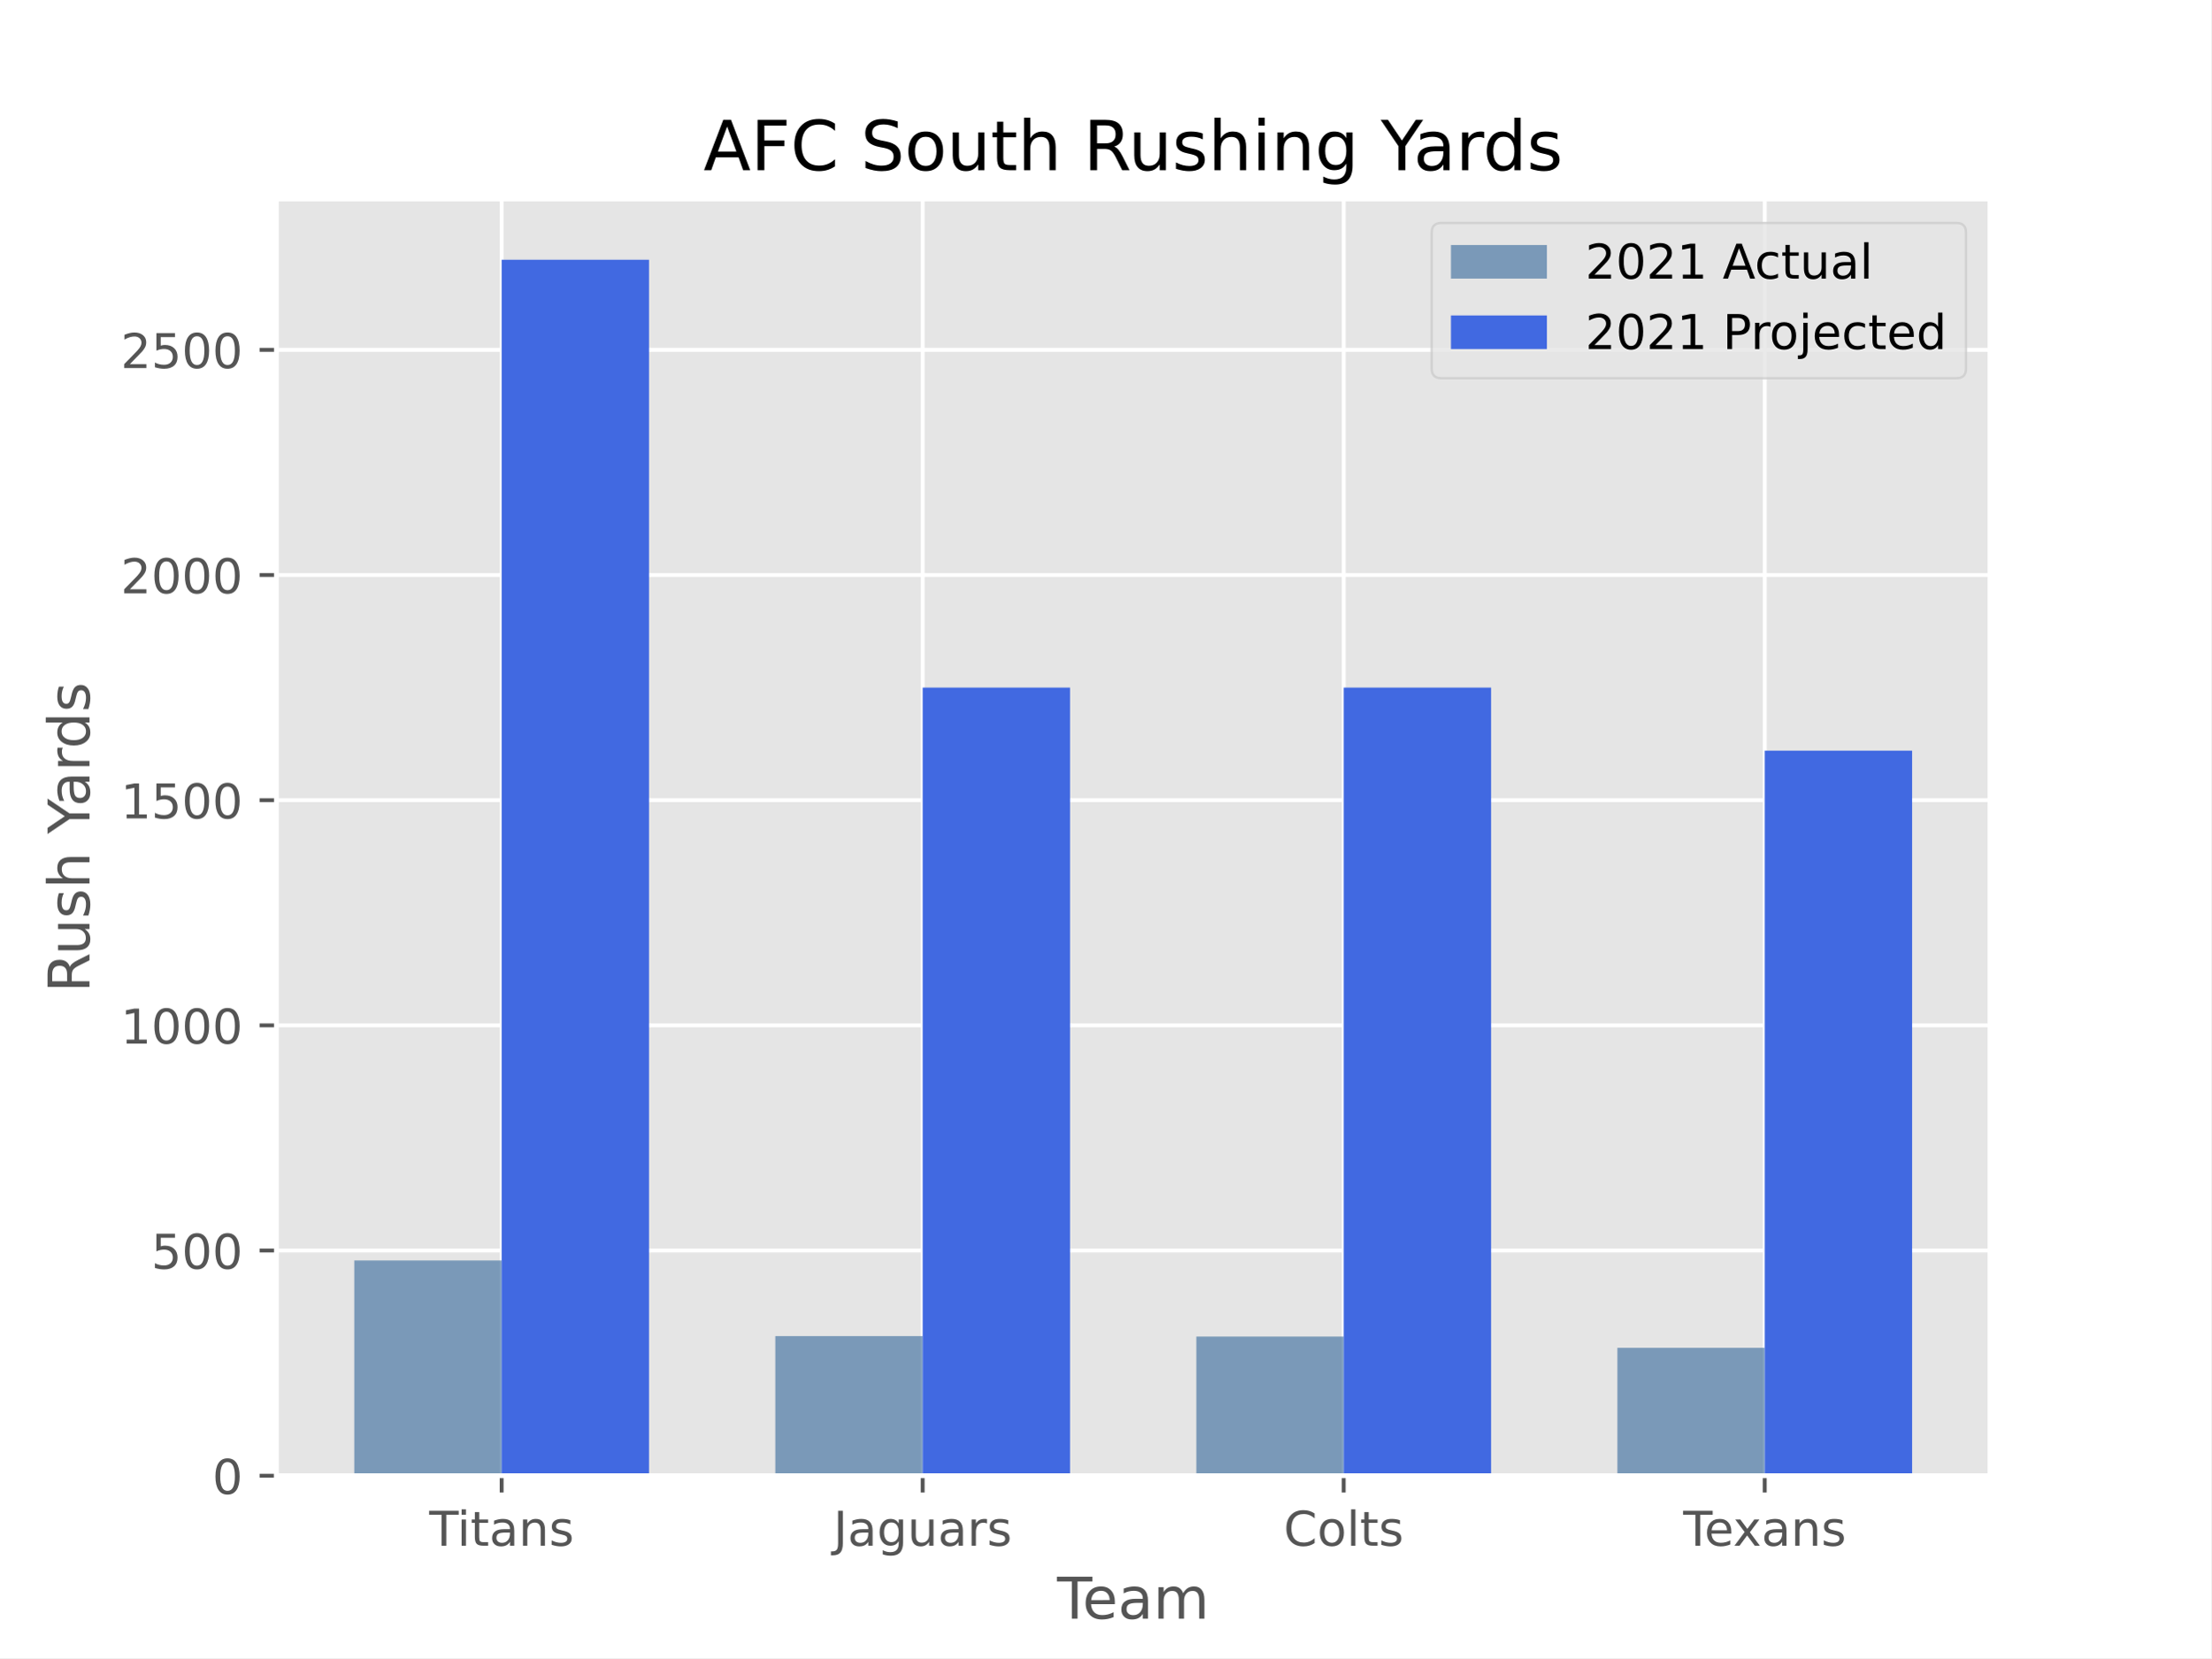
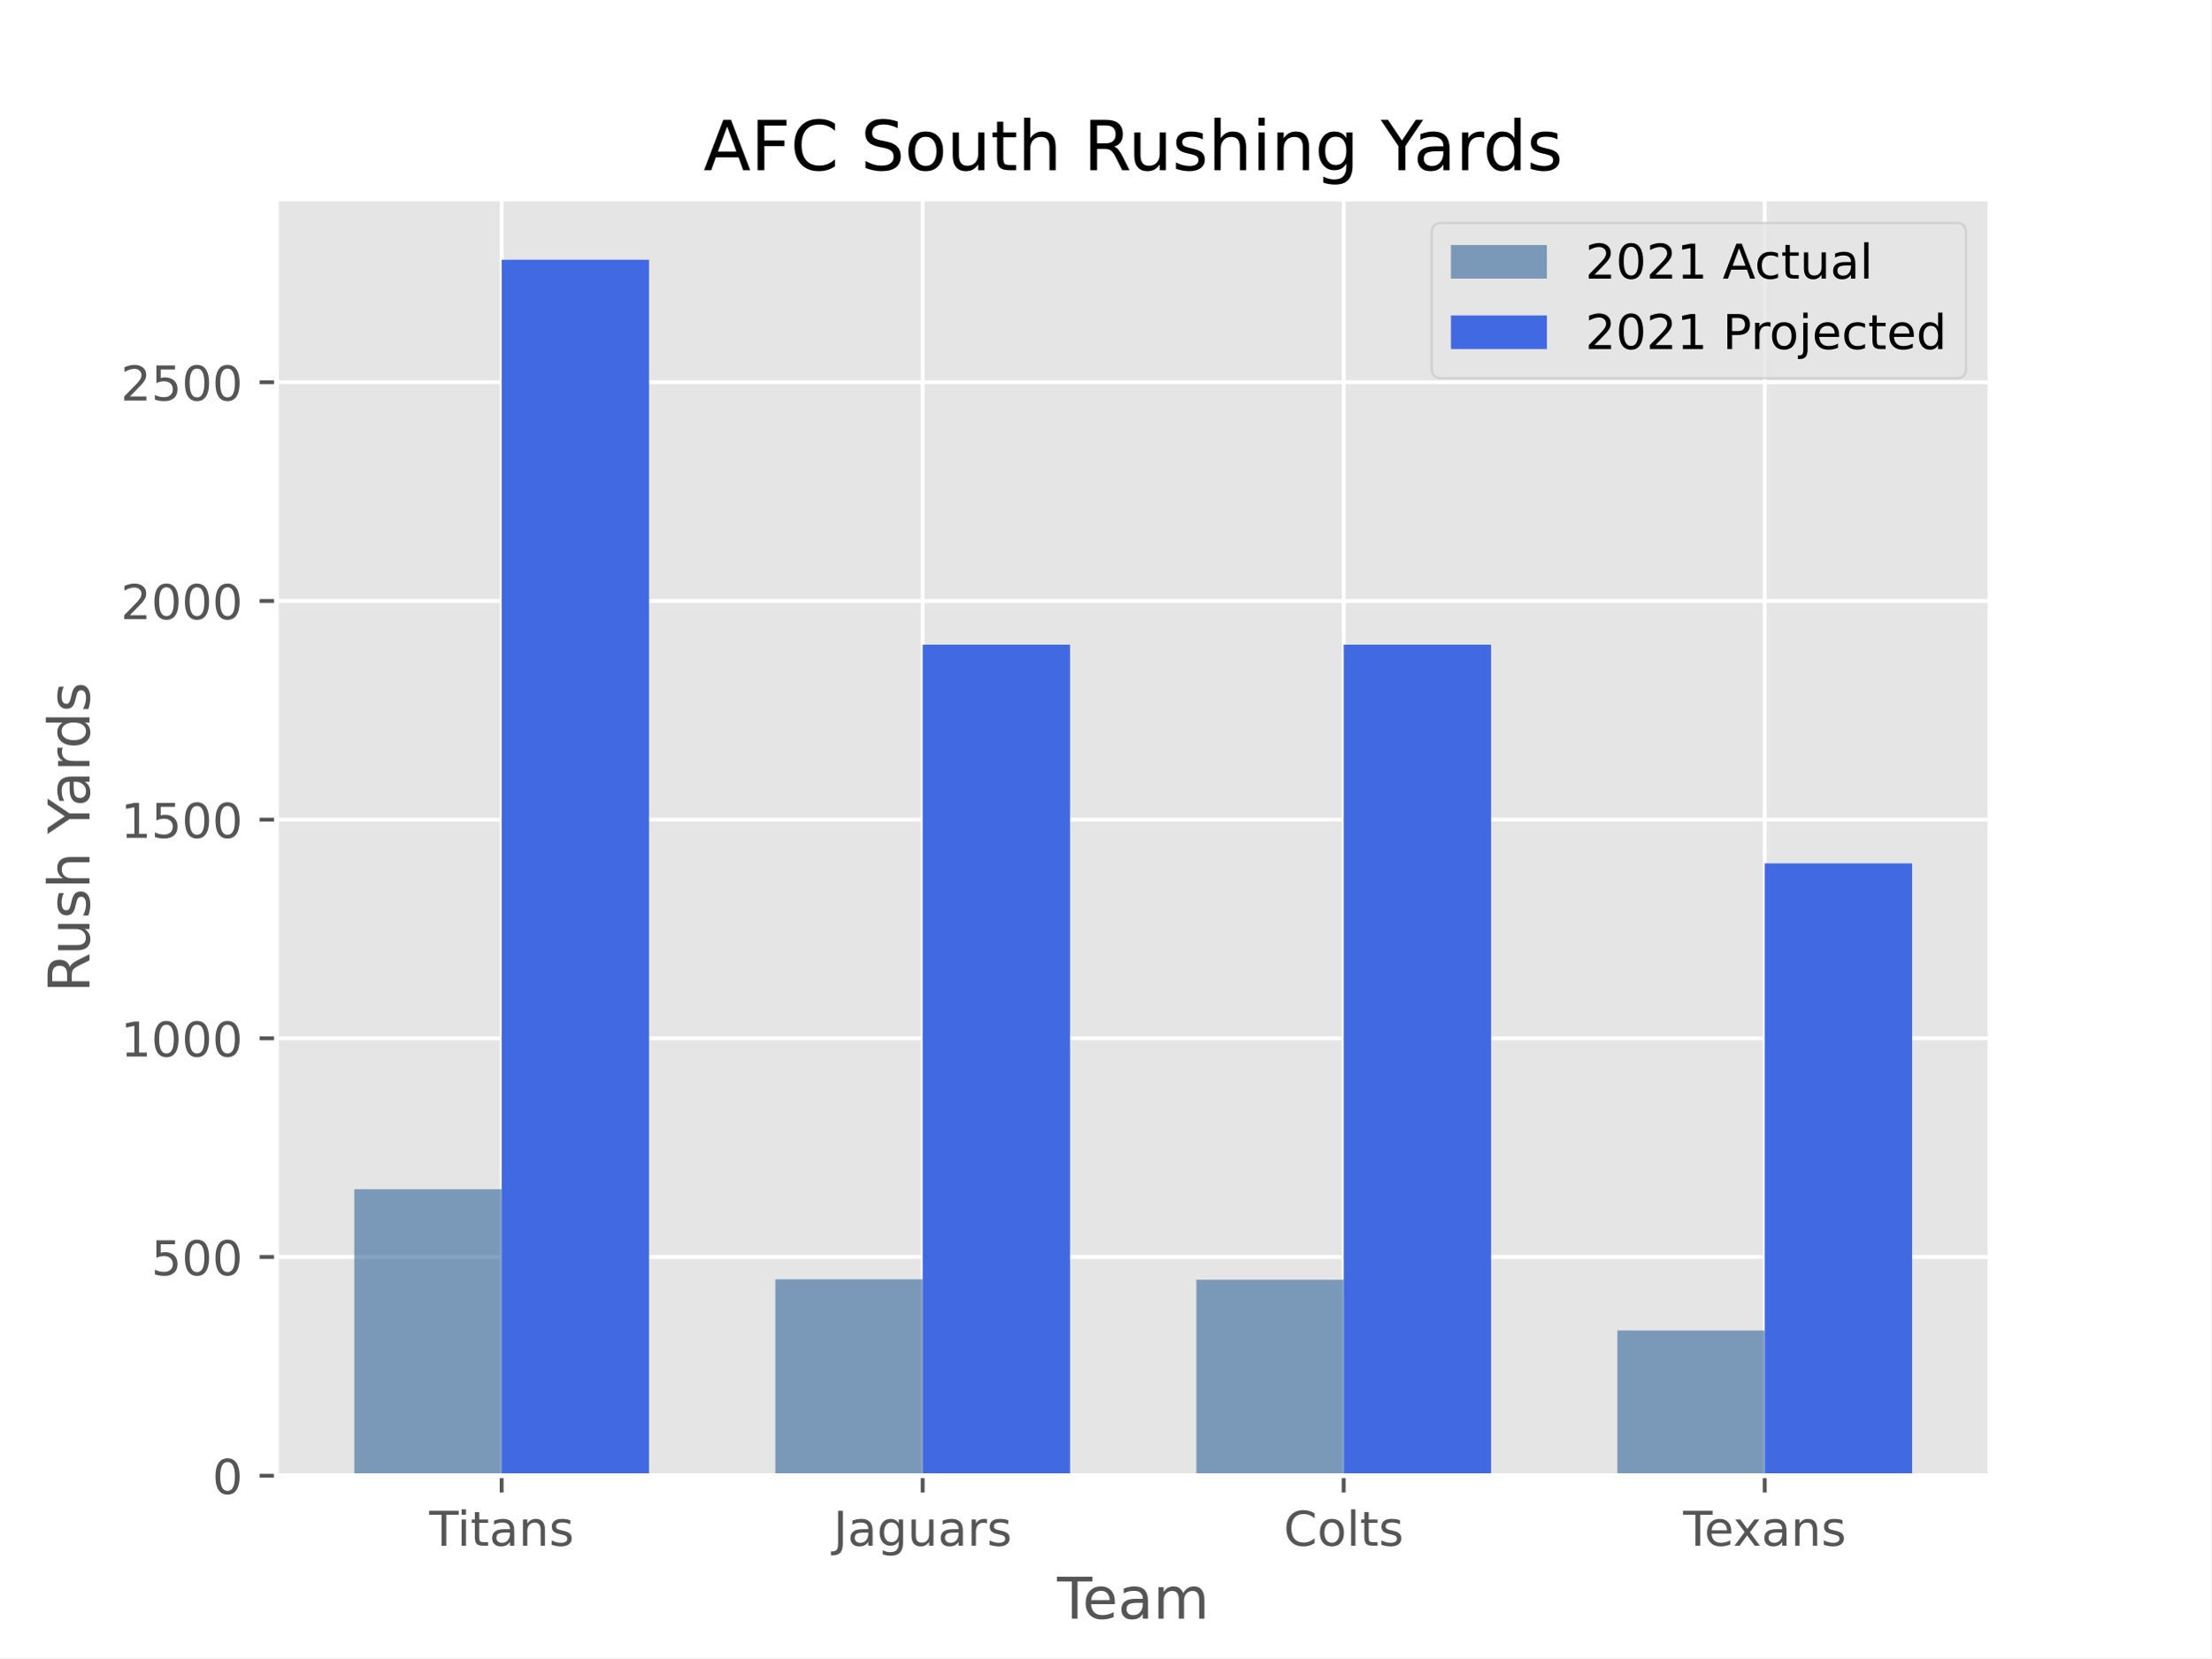
<svg xmlns="http://www.w3.org/2000/svg" xmlns:xlink="http://www.w3.org/1999/xlink" height="345.6pt" version="1.1" viewBox="0 0 460.8 345.6" width="460.8pt">
  <defs>
    <style type="text/css">*{stroke-linecap:butt;stroke-linejoin:round;}</style>
  </defs>
  <g id="figure_1">
    <g id="patch_1">
      <path d="M 0 345.6  L 460.8 345.6  L 460.8 0  L 0 0  z " style="fill:#ffffff;" />
    </g>
    <g id="axes_1">
      <g id="patch_2">
        <path d="M 57.6 307.584  L 414.72 307.584  L 414.72 41.472  L 57.6 41.472  z " style="fill:#e5e5e5;" />
      </g>
      <g id="matplotlib.axis_1">
        <g id="xtick_1">
          <g id="line2d_1">
-             <path clip-path="url(#p4131c3c932)" d="M 104.543 307.584  L 104.543 41.472  " style="fill:none;stroke:#ffffff;stroke-linecap:square;stroke-width:0.8;" />
+             <path clip-path="url(#p81ae17382d)" d="M 104.543 307.584  L 104.543 41.472  " style="fill:none;stroke:#ffffff;stroke-linecap:square;stroke-width:0.8;" />
          </g>
          <g id="line2d_2">
            <defs>
-               <path d="M 0 0  L 0 3.5  " id="m6d77507a56" style="stroke:#555555;stroke-width:0.8;" />
-             </defs>
-             <g>
-               <use style="fill:#555555;stroke:#555555;stroke-width:0.8;" x="104.543" xlink:href="#m6d77507a56" y="307.584" />
+               <path d="M 0 0  L 0 3.5  " id="m970671b200" style="stroke:#555555;stroke-width:0.8;" />
+             </defs>
+             <g>
+               <use style="fill:#555555;stroke:#555555;stroke-width:0.8;" x="104.543" xlink:href="#m970671b200" y="307.584" />
            </g>
          </g>
          <g id="text_1">
            <g style="fill:#555555;" transform="translate(89.45892 322.1824)scale(0.1 -0.1)">
              <defs>
                <path d="M -19 4666  L 3928 4666  L 3928 4134  L 2272 4134  L 2272 0  L 1638 0  L 1638 4134  L -19 4134  L -19 4666  z " id="DejaVuSans-54" transform="scale(0.015625)" />
                <path d="M 603 3500  L 1178 3500  L 1178 0  L 603 0  L 603 3500  z M 603 4863  L 1178 4863  L 1178 4134  L 603 4134  L 603 4863  z " id="DejaVuSans-69" transform="scale(0.015625)" />
                <path d="M 1172 4494  L 1172 3500  L 2356 3500  L 2356 3053  L 1172 3053  L 1172 1153  Q 1172 725 1289 603  Q 1406 481 1766 481  L 2356 481  L 2356 0  L 1766 0  Q 1100 0 847 248  Q 594 497 594 1153  L 594 3053  L 172 3053  L 172 3500  L 594 3500  L 594 4494  L 1172 4494  z " id="DejaVuSans-74" transform="scale(0.015625)" />
                <path d="M 2194 1759  Q 1497 1759 1228 1600  Q 959 1441 959 1056  Q 959 750 1161 570  Q 1363 391 1709 391  Q 2188 391 2477 730  Q 2766 1069 2766 1631  L 2766 1759  L 2194 1759  z M 3341 1997  L 3341 0  L 2766 0  L 2766 531  Q 2569 213 2275 61  Q 1981 -91 1556 -91  Q 1019 -91 701 211  Q 384 513 384 1019  Q 384 1609 779 1909  Q 1175 2209 1959 2209  L 2766 2209  L 2766 2266  Q 2766 2663 2505 2880  Q 2244 3097 1772 3097  Q 1472 3097 1187 3025  Q 903 2953 641 2809  L 641 3341  Q 956 3463 1253 3523  Q 1550 3584 1831 3584  Q 2591 3584 2966 3190  Q 3341 2797 3341 1997  z " id="DejaVuSans-61" transform="scale(0.015625)" />
                <path d="M 3513 2113  L 3513 0  L 2938 0  L 2938 2094  Q 2938 2591 2744 2837  Q 2550 3084 2163 3084  Q 1697 3084 1428 2787  Q 1159 2491 1159 1978  L 1159 0  L 581 0  L 581 3500  L 1159 3500  L 1159 2956  Q 1366 3272 1645 3428  Q 1925 3584 2291 3584  Q 2894 3584 3203 3211  Q 3513 2838 3513 2113  z " id="DejaVuSans-6e" transform="scale(0.015625)" />
                <path d="M 2834 3397  L 2834 2853  Q 2591 2978 2328 3040  Q 2066 3103 1784 3103  Q 1356 3103 1142 2972  Q 928 2841 928 2578  Q 928 2378 1081 2264  Q 1234 2150 1697 2047  L 1894 2003  Q 2506 1872 2764 1633  Q 3022 1394 3022 966  Q 3022 478 2636 193  Q 2250 -91 1575 -91  Q 1294 -91 989 -36  Q 684 19 347 128  L 347 722  Q 666 556 975 473  Q 1284 391 1588 391  Q 1994 391 2212 530  Q 2431 669 2431 922  Q 2431 1156 2273 1281  Q 2116 1406 1581 1522  L 1381 1569  Q 847 1681 609 1914  Q 372 2147 372 2553  Q 372 3047 722 3315  Q 1072 3584 1716 3584  Q 2034 3584 2315 3537  Q 2597 3491 2834 3397  z " id="DejaVuSans-73" transform="scale(0.015625)" />
              </defs>
              <use xlink:href="#DejaVuSans-54" />
              <use x="57.959" xlink:href="#DejaVuSans-69" />
              <use x="85.742" xlink:href="#DejaVuSans-74" />
              <use x="124.951" xlink:href="#DejaVuSans-61" />
              <use x="186.23" xlink:href="#DejaVuSans-6e" />
              <use x="249.609" xlink:href="#DejaVuSans-73" />
            </g>
          </g>
        </g>
        <g id="xtick_2">
          <g id="line2d_3">
-             <path clip-path="url(#p4131c3c932)" d="M 192.288 307.584  L 192.288 41.472  " style="fill:none;stroke:#ffffff;stroke-linecap:square;stroke-width:0.8;" />
+             <path clip-path="url(#p81ae17382d)" d="M 192.288 307.584  L 192.288 41.472  " style="fill:none;stroke:#ffffff;stroke-linecap:square;stroke-width:0.8;" />
          </g>
          <g id="line2d_4">
            <g>
-               <use style="fill:#555555;stroke:#555555;stroke-width:0.8;" x="192.288" xlink:href="#m6d77507a56" y="307.584" />
+               <use style="fill:#555555;stroke:#555555;stroke-width:0.8;" x="192.288" xlink:href="#m970671b200" y="307.584" />
            </g>
          </g>
          <g id="text_2">
            <g style="fill:#555555;" transform="translate(173.6815 322.1824)scale(0.1 -0.1)">
              <defs>
                <path d="M 628 4666  L 1259 4666  L 1259 325  Q 1259 -519 939 -900  Q 619 -1281 -91 -1281  L -331 -1281  L -331 -750  L -134 -750  Q 284 -750 456 -515  Q 628 -281 628 325  L 628 4666  z " id="DejaVuSans-4a" transform="scale(0.015625)" />
                <path d="M 2906 1791  Q 2906 2416 2648 2759  Q 2391 3103 1925 3103  Q 1463 3103 1205 2759  Q 947 2416 947 1791  Q 947 1169 1205 825  Q 1463 481 1925 481  Q 2391 481 2648 825  Q 2906 1169 2906 1791  z M 3481 434  Q 3481 -459 3084 -895  Q 2688 -1331 1869 -1331  Q 1566 -1331 1297 -1286  Q 1028 -1241 775 -1147  L 775 -588  Q 1028 -725 1275 -790  Q 1522 -856 1778 -856  Q 2344 -856 2625 -561  Q 2906 -266 2906 331  L 2906 616  Q 2728 306 2450 153  Q 2172 0 1784 0  Q 1141 0 747 490  Q 353 981 353 1791  Q 353 2603 747 3093  Q 1141 3584 1784 3584  Q 2172 3584 2450 3431  Q 2728 3278 2906 2969  L 2906 3500  L 3481 3500  L 3481 434  z " id="DejaVuSans-67" transform="scale(0.015625)" />
                <path d="M 544 1381  L 544 3500  L 1119 3500  L 1119 1403  Q 1119 906 1312 657  Q 1506 409 1894 409  Q 2359 409 2629 706  Q 2900 1003 2900 1516  L 2900 3500  L 3475 3500  L 3475 0  L 2900 0  L 2900 538  Q 2691 219 2414 64  Q 2138 -91 1772 -91  Q 1169 -91 856 284  Q 544 659 544 1381  z M 1991 3584  L 1991 3584  z " id="DejaVuSans-75" transform="scale(0.015625)" />
                <path d="M 2631 2963  Q 2534 3019 2420 3045  Q 2306 3072 2169 3072  Q 1681 3072 1420 2755  Q 1159 2438 1159 1844  L 1159 0  L 581 0  L 581 3500  L 1159 3500  L 1159 2956  Q 1341 3275 1631 3429  Q 1922 3584 2338 3584  Q 2397 3584 2469 3576  Q 2541 3569 2628 3553  L 2631 2963  z " id="DejaVuSans-72" transform="scale(0.015625)" />
              </defs>
              <use xlink:href="#DejaVuSans-4a" />
              <use x="29.492" xlink:href="#DejaVuSans-61" />
              <use x="90.771" xlink:href="#DejaVuSans-67" />
              <use x="154.248" xlink:href="#DejaVuSans-75" />
              <use x="217.627" xlink:href="#DejaVuSans-61" />
              <use x="278.906" xlink:href="#DejaVuSans-72" />
              <use x="320.02" xlink:href="#DejaVuSans-73" />
            </g>
          </g>
        </g>
        <g id="xtick_3">
          <g id="line2d_5">
-             <path clip-path="url(#p4131c3c932)" d="M 280.032 307.584  L 280.032 41.472  " style="fill:none;stroke:#ffffff;stroke-linecap:square;stroke-width:0.8;" />
+             <path clip-path="url(#p81ae17382d)" d="M 280.032 307.584  L 280.032 41.472  " style="fill:none;stroke:#ffffff;stroke-linecap:square;stroke-width:0.8;" />
          </g>
          <g id="line2d_6">
            <g>
-               <use style="fill:#555555;stroke:#555555;stroke-width:0.8;" x="280.032" xlink:href="#m6d77507a56" y="307.584" />
+               <use style="fill:#555555;stroke:#555555;stroke-width:0.8;" x="280.032" xlink:href="#m970671b200" y="307.584" />
            </g>
          </g>
          <g id="text_3">
            <g style="fill:#555555;" transform="translate(267.5275 322.1824)scale(0.1 -0.1)">
              <defs>
                <path d="M 4122 4306  L 4122 3641  Q 3803 3938 3442 4084  Q 3081 4231 2675 4231  Q 1875 4231 1450 3742  Q 1025 3253 1025 2328  Q 1025 1406 1450 917  Q 1875 428 2675 428  Q 3081 428 3442 575  Q 3803 722 4122 1019  L 4122 359  Q 3791 134 3420 21  Q 3050 -91 2638 -91  Q 1578 -91 968 557  Q 359 1206 359 2328  Q 359 3453 968 4101  Q 1578 4750 2638 4750  Q 3056 4750 3426 4639  Q 3797 4528 4122 4306  z " id="DejaVuSans-43" transform="scale(0.015625)" />
                <path d="M 1959 3097  Q 1497 3097 1228 2736  Q 959 2375 959 1747  Q 959 1119 1226 758  Q 1494 397 1959 397  Q 2419 397 2687 759  Q 2956 1122 2956 1747  Q 2956 2369 2687 2733  Q 2419 3097 1959 3097  z M 1959 3584  Q 2709 3584 3137 3096  Q 3566 2609 3566 1747  Q 3566 888 3137 398  Q 2709 -91 1959 -91  Q 1206 -91 779 398  Q 353 888 353 1747  Q 353 2609 779 3096  Q 1206 3584 1959 3584  z " id="DejaVuSans-6f" transform="scale(0.015625)" />
                <path d="M 603 4863  L 1178 4863  L 1178 0  L 603 0  L 603 4863  z " id="DejaVuSans-6c" transform="scale(0.015625)" />
              </defs>
              <use xlink:href="#DejaVuSans-43" />
              <use x="69.824" xlink:href="#DejaVuSans-6f" />
              <use x="131.006" xlink:href="#DejaVuSans-6c" />
              <use x="158.789" xlink:href="#DejaVuSans-74" />
              <use x="197.998" xlink:href="#DejaVuSans-73" />
            </g>
          </g>
        </g>
        <g id="xtick_4">
          <g id="line2d_7">
-             <path clip-path="url(#p4131c3c932)" d="M 367.777 307.584  L 367.777 41.472  " style="fill:none;stroke:#ffffff;stroke-linecap:square;stroke-width:0.8;" />
+             <path clip-path="url(#p81ae17382d)" d="M 367.777 307.584  L 367.777 41.472  " style="fill:none;stroke:#ffffff;stroke-linecap:square;stroke-width:0.8;" />
          </g>
          <g id="line2d_8">
            <g>
-               <use style="fill:#555555;stroke:#555555;stroke-width:0.8;" x="367.777" xlink:href="#m6d77507a56" y="307.584" />
+               <use style="fill:#555555;stroke:#555555;stroke-width:0.8;" x="367.777" xlink:href="#m970671b200" y="307.584" />
            </g>
          </g>
          <g id="text_4">
            <g style="fill:#555555;" transform="translate(350.7869 322.1824)scale(0.1 -0.1)">
              <defs>
                <path d="M 3597 1894  L 3597 1613  L 953 1613  Q 991 1019 1311 708  Q 1631 397 2203 397  Q 2534 397 2845 478  Q 3156 559 3463 722  L 3463 178  Q 3153 47 2828 -22  Q 2503 -91 2169 -91  Q 1331 -91 842 396  Q 353 884 353 1716  Q 353 2575 817 3079  Q 1281 3584 2069 3584  Q 2775 3584 3186 3129  Q 3597 2675 3597 1894  z M 3022 2063  Q 3016 2534 2758 2815  Q 2500 3097 2075 3097  Q 1594 3097 1305 2825  Q 1016 2553 972 2059  L 3022 2063  z " id="DejaVuSans-65" transform="scale(0.015625)" />
                <path d="M 3513 3500  L 2247 1797  L 3578 0  L 2900 0  L 1881 1375  L 863 0  L 184 0  L 1544 1831  L 300 3500  L 978 3500  L 1906 2253  L 2834 3500  L 3513 3500  z " id="DejaVuSans-78" transform="scale(0.015625)" />
              </defs>
              <use xlink:href="#DejaVuSans-54" />
              <use x="44.084" xlink:href="#DejaVuSans-65" />
              <use x="103.857" xlink:href="#DejaVuSans-78" />
              <use x="163.037" xlink:href="#DejaVuSans-61" />
              <use x="224.316" xlink:href="#DejaVuSans-6e" />
              <use x="287.695" xlink:href="#DejaVuSans-73" />
            </g>
          </g>
        </g>
        <g id="text_5">
          <g style="fill:#555555;" transform="translate(220.3022 337.3802)scale(0.12 -0.12)">
            <defs>
              <path d="M 3328 2828  Q 3544 3216 3844 3400  Q 4144 3584 4550 3584  Q 5097 3584 5394 3201  Q 5691 2819 5691 2113  L 5691 0  L 5113 0  L 5113 2094  Q 5113 2597 4934 2840  Q 4756 3084 4391 3084  Q 3944 3084 3684 2787  Q 3425 2491 3425 1978  L 3425 0  L 2847 0  L 2847 2094  Q 2847 2600 2669 2842  Q 2491 3084 2119 3084  Q 1678 3084 1418 2786  Q 1159 2488 1159 1978  L 1159 0  L 581 0  L 581 3500  L 1159 3500  L 1159 2956  Q 1356 3278 1631 3431  Q 1906 3584 2284 3584  Q 2666 3584 2933 3390  Q 3200 3197 3328 2828  z " id="DejaVuSans-6d" transform="scale(0.015625)" />
            </defs>
            <use xlink:href="#DejaVuSans-54" />
            <use x="44.084" xlink:href="#DejaVuSans-65" />
            <use x="105.607" xlink:href="#DejaVuSans-61" />
            <use x="166.887" xlink:href="#DejaVuSans-6d" />
          </g>
        </g>
      </g>
      <g id="matplotlib.axis_2">
        <g id="ytick_1">
          <g id="line2d_9">
-             <path clip-path="url(#p4131c3c932)" d="M 57.6 307.584  L 414.72 307.584  " style="fill:none;stroke:#ffffff;stroke-linecap:square;stroke-width:0.8;" />
+             <path clip-path="url(#p81ae17382d)" d="M 57.6 307.584  L 414.72 307.584  " style="fill:none;stroke:#ffffff;stroke-linecap:square;stroke-width:0.8;" />
          </g>
          <g id="line2d_10">
            <defs>
-               <path d="M 0 0  L -3.5 0  " id="mb8d24df670" style="stroke:#555555;stroke-width:0.8;" />
-             </defs>
-             <g>
-               <use style="fill:#555555;stroke:#555555;stroke-width:0.8;" x="57.6" xlink:href="#mb8d24df670" y="307.584" />
+               <path d="M 0 0  L -3.5 0  " id="m8f762a923d" style="stroke:#555555;stroke-width:0.8;" />
+             </defs>
+             <g>
+               <use style="fill:#555555;stroke:#555555;stroke-width:0.8;" x="57.6" xlink:href="#m8f762a923d" y="307.584" />
            </g>
          </g>
          <g id="text_6">
            <g style="fill:#555555;" transform="translate(44.2375 311.3832)scale(0.1 -0.1)">
              <defs>
                <path d="M 2034 4250  Q 1547 4250 1301 3770  Q 1056 3291 1056 2328  Q 1056 1369 1301 889  Q 1547 409 2034 409  Q 2525 409 2770 889  Q 3016 1369 3016 2328  Q 3016 3291 2770 3770  Q 2525 4250 2034 4250  z M 2034 4750  Q 2819 4750 3233 4129  Q 3647 3509 3647 2328  Q 3647 1150 3233 529  Q 2819 -91 2034 -91  Q 1250 -91 836 529  Q 422 1150 422 2328  Q 422 3509 836 4129  Q 1250 4750 2034 4750  z " id="DejaVuSans-30" transform="scale(0.015625)" />
              </defs>
              <use xlink:href="#DejaVuSans-30" />
            </g>
          </g>
        </g>
        <g id="ytick_2">
          <g id="line2d_11">
-             <path clip-path="url(#p4131c3c932)" d="M 57.6 260.651  L 414.72 260.651  " style="fill:none;stroke:#ffffff;stroke-linecap:square;stroke-width:0.8;" />
+             <path clip-path="url(#p81ae17382d)" d="M 57.6 262.001  L 414.72 262.001  " style="fill:none;stroke:#ffffff;stroke-linecap:square;stroke-width:0.8;" />
          </g>
          <g id="line2d_12">
            <g>
-               <use style="fill:#555555;stroke:#555555;stroke-width:0.8;" x="57.6" xlink:href="#mb8d24df670" y="260.651" />
+               <use style="fill:#555555;stroke:#555555;stroke-width:0.8;" x="57.6" xlink:href="#m8f762a923d" y="262.001" />
            </g>
          </g>
          <g id="text_7">
-             <g style="fill:#555555;" transform="translate(31.5125 264.4499)scale(0.1 -0.1)">
+             <g style="fill:#555555;" transform="translate(31.5125 265.8005)scale(0.1 -0.1)">
              <defs>
                <path d="M 691 4666  L 3169 4666  L 3169 4134  L 1269 4134  L 1269 2991  Q 1406 3038 1543 3061  Q 1681 3084 1819 3084  Q 2600 3084 3056 2656  Q 3513 2228 3513 1497  Q 3513 744 3044 326  Q 2575 -91 1722 -91  Q 1428 -91 1123 -41  Q 819 9 494 109  L 494 744  Q 775 591 1075 516  Q 1375 441 1709 441  Q 2250 441 2565 725  Q 2881 1009 2881 1497  Q 2881 1984 2565 2268  Q 2250 2553 1709 2553  Q 1456 2553 1204 2497  Q 953 2441 691 2322  L 691 4666  z " id="DejaVuSans-35" transform="scale(0.015625)" />
              </defs>
              <use xlink:href="#DejaVuSans-35" />
              <use x="63.623" xlink:href="#DejaVuSans-30" />
              <use x="127.246" xlink:href="#DejaVuSans-30" />
            </g>
          </g>
        </g>
        <g id="ytick_3">
          <g id="line2d_13">
-             <path clip-path="url(#p4131c3c932)" d="M 57.6 213.717  L 414.72 213.717  " style="fill:none;stroke:#ffffff;stroke-linecap:square;stroke-width:0.8;" />
+             <path clip-path="url(#p81ae17382d)" d="M 57.6 216.419  L 414.72 216.419  " style="fill:none;stroke:#ffffff;stroke-linecap:square;stroke-width:0.8;" />
          </g>
          <g id="line2d_14">
            <g>
-               <use style="fill:#555555;stroke:#555555;stroke-width:0.8;" x="57.6" xlink:href="#mb8d24df670" y="213.717" />
+               <use style="fill:#555555;stroke:#555555;stroke-width:0.8;" x="57.6" xlink:href="#m8f762a923d" y="216.419" />
            </g>
          </g>
          <g id="text_8">
-             <g style="fill:#555555;" transform="translate(25.15 217.5166)scale(0.1 -0.1)">
+             <g style="fill:#555555;" transform="translate(25.15 220.2178)scale(0.1 -0.1)">
              <defs>
                <path d="M 794 531  L 1825 531  L 1825 4091  L 703 3866  L 703 4441  L 1819 4666  L 2450 4666  L 2450 531  L 3481 531  L 3481 0  L 794 0  L 794 531  z " id="DejaVuSans-31" transform="scale(0.015625)" />
              </defs>
              <use xlink:href="#DejaVuSans-31" />
              <use x="63.623" xlink:href="#DejaVuSans-30" />
              <use x="127.246" xlink:href="#DejaVuSans-30" />
              <use x="190.869" xlink:href="#DejaVuSans-30" />
            </g>
          </g>
        </g>
        <g id="ytick_4">
          <g id="line2d_15">
-             <path clip-path="url(#p4131c3c932)" d="M 57.6 166.784  L 414.72 166.784  " style="fill:none;stroke:#ffffff;stroke-linecap:square;stroke-width:0.8;" />
+             <path clip-path="url(#p81ae17382d)" d="M 57.6 170.836  L 414.72 170.836  " style="fill:none;stroke:#ffffff;stroke-linecap:square;stroke-width:0.8;" />
          </g>
          <g id="line2d_16">
            <g>
-               <use style="fill:#555555;stroke:#555555;stroke-width:0.8;" x="57.6" xlink:href="#mb8d24df670" y="166.784" />
+               <use style="fill:#555555;stroke:#555555;stroke-width:0.8;" x="57.6" xlink:href="#m8f762a923d" y="170.836" />
            </g>
          </g>
          <g id="text_9">
-             <g style="fill:#555555;" transform="translate(25.15 170.5832)scale(0.1 -0.1)">
+             <g style="fill:#555555;" transform="translate(25.15 174.635)scale(0.1 -0.1)">
              <use xlink:href="#DejaVuSans-31" />
              <use x="63.623" xlink:href="#DejaVuSans-35" />
              <use x="127.246" xlink:href="#DejaVuSans-30" />
              <use x="190.869" xlink:href="#DejaVuSans-30" />
            </g>
          </g>
        </g>
        <g id="ytick_5">
          <g id="line2d_17">
-             <path clip-path="url(#p4131c3c932)" d="M 57.6 119.851  L 414.72 119.851  " style="fill:none;stroke:#ffffff;stroke-linecap:square;stroke-width:0.8;" />
+             <path clip-path="url(#p81ae17382d)" d="M 57.6 125.253  L 414.72 125.253  " style="fill:none;stroke:#ffffff;stroke-linecap:square;stroke-width:0.8;" />
          </g>
          <g id="line2d_18">
            <g>
-               <use style="fill:#555555;stroke:#555555;stroke-width:0.8;" x="57.6" xlink:href="#mb8d24df670" y="119.851" />
+               <use style="fill:#555555;stroke:#555555;stroke-width:0.8;" x="57.6" xlink:href="#m8f762a923d" y="125.253" />
            </g>
          </g>
          <g id="text_10">
-             <g style="fill:#555555;" transform="translate(25.15 123.6499)scale(0.1 -0.1)">
+             <g style="fill:#555555;" transform="translate(25.15 129.0523)scale(0.1 -0.1)">
              <defs>
                <path d="M 1228 531  L 3431 531  L 3431 0  L 469 0  L 469 531  Q 828 903 1448 1529  Q 2069 2156 2228 2338  Q 2531 2678 2651 2914  Q 2772 3150 2772 3378  Q 2772 3750 2511 3984  Q 2250 4219 1831 4219  Q 1534 4219 1204 4116  Q 875 4013 500 3803  L 500 4441  Q 881 4594 1212 4672  Q 1544 4750 1819 4750  Q 2544 4750 2975 4387  Q 3406 4025 3406 3419  Q 3406 3131 3298 2873  Q 3191 2616 2906 2266  Q 2828 2175 2409 1742  Q 1991 1309 1228 531  z " id="DejaVuSans-32" transform="scale(0.015625)" />
              </defs>
              <use xlink:href="#DejaVuSans-32" />
              <use x="63.623" xlink:href="#DejaVuSans-30" />
              <use x="127.246" xlink:href="#DejaVuSans-30" />
              <use x="190.869" xlink:href="#DejaVuSans-30" />
            </g>
          </g>
        </g>
        <g id="ytick_6">
          <g id="line2d_19">
-             <path clip-path="url(#p4131c3c932)" d="M 57.6 72.917  L 414.72 72.917  " style="fill:none;stroke:#ffffff;stroke-linecap:square;stroke-width:0.8;" />
+             <path clip-path="url(#p81ae17382d)" d="M 57.6 79.67  L 414.72 79.67  " style="fill:none;stroke:#ffffff;stroke-linecap:square;stroke-width:0.8;" />
          </g>
          <g id="line2d_20">
            <g>
-               <use style="fill:#555555;stroke:#555555;stroke-width:0.8;" x="57.6" xlink:href="#mb8d24df670" y="72.917" />
+               <use style="fill:#555555;stroke:#555555;stroke-width:0.8;" x="57.6" xlink:href="#m8f762a923d" y="79.67" />
            </g>
          </g>
          <g id="text_11">
-             <g style="fill:#555555;" transform="translate(25.15 76.71655)scale(0.1 -0.1)">
+             <g style="fill:#555555;" transform="translate(25.15 83.46955)scale(0.1 -0.1)">
              <use xlink:href="#DejaVuSans-32" />
              <use x="63.623" xlink:href="#DejaVuSans-35" />
              <use x="127.246" xlink:href="#DejaVuSans-30" />
              <use x="190.869" xlink:href="#DejaVuSans-30" />
            </g>
          </g>
        </g>
        <g id="text_12">
          <g style="fill:#555555;" transform="translate(18.65438 206.8774)rotate(-90)scale(0.12 -0.12)">
            <defs>
              <path d="M 2841 2188  Q 3044 2119 3236 1894  Q 3428 1669 3622 1275  L 4263 0  L 3584 0  L 2988 1197  Q 2756 1666 2539 1819  Q 2322 1972 1947 1972  L 1259 1972  L 1259 0  L 628 0  L 628 4666  L 2053 4666  Q 2853 4666 3247 4331  Q 3641 3997 3641 3322  Q 3641 2881 3436 2590  Q 3231 2300 2841 2188  z M 1259 4147  L 1259 2491  L 2053 2491  Q 2509 2491 2742 2702  Q 2975 2913 2975 3322  Q 2975 3731 2742 3939  Q 2509 4147 2053 4147  L 1259 4147  z " id="DejaVuSans-52" transform="scale(0.015625)" />
              <path d="M 3513 2113  L 3513 0  L 2938 0  L 2938 2094  Q 2938 2591 2744 2837  Q 2550 3084 2163 3084  Q 1697 3084 1428 2787  Q 1159 2491 1159 1978  L 1159 0  L 581 0  L 581 4863  L 1159 4863  L 1159 2956  Q 1366 3272 1645 3428  Q 1925 3584 2291 3584  Q 2894 3584 3203 3211  Q 3513 2838 3513 2113  z " id="DejaVuSans-68" transform="scale(0.015625)" />
              <path id="DejaVuSans-20" transform="scale(0.015625)" />
              <path d="M -13 4666  L 666 4666  L 1959 2747  L 3244 4666  L 3922 4666  L 2272 2222  L 2272 0  L 1638 0  L 1638 2222  L -13 4666  z " id="DejaVuSans-59" transform="scale(0.015625)" />
              <path d="M 2906 2969  L 2906 4863  L 3481 4863  L 3481 0  L 2906 0  L 2906 525  Q 2725 213 2448 61  Q 2172 -91 1784 -91  Q 1150 -91 751 415  Q 353 922 353 1747  Q 353 2572 751 3078  Q 1150 3584 1784 3584  Q 2172 3584 2448 3432  Q 2725 3281 2906 2969  z M 947 1747  Q 947 1113 1208 752  Q 1469 391 1925 391  Q 2381 391 2643 752  Q 2906 1113 2906 1747  Q 2906 2381 2643 2742  Q 2381 3103 1925 3103  Q 1469 3103 1208 2742  Q 947 2381 947 1747  z " id="DejaVuSans-64" transform="scale(0.015625)" />
            </defs>
            <use xlink:href="#DejaVuSans-52" />
            <use x="64.982" xlink:href="#DejaVuSans-75" />
            <use x="128.361" xlink:href="#DejaVuSans-73" />
            <use x="180.461" xlink:href="#DejaVuSans-68" />
            <use x="243.84" xlink:href="#DejaVuSans-20" />
            <use x="275.627" xlink:href="#DejaVuSans-59" />
            <use x="322.961" xlink:href="#DejaVuSans-61" />
            <use x="384.24" xlink:href="#DejaVuSans-72" />
            <use x="423.604" xlink:href="#DejaVuSans-64" />
            <use x="487.08" xlink:href="#DejaVuSans-73" />
          </g>
        </g>
      </g>
      <g id="patch_3">
-         <path clip-path="url(#p4131c3c932)" d="M 73.833 307.584  L 104.543 307.584  L 104.543 262.716  L 73.833 262.716  z " style="fill:#336699;fill-opacity:0.6;" />
+         <path clip-path="url(#p81ae17382d)" d="M 73.833 307.584  L 104.543 307.584  L 104.543 247.871  L 73.833 247.871  z " style="fill:#336699;fill-opacity:0.6;" />
      </g>
      <g id="patch_4">
-         <path clip-path="url(#p4131c3c932)" d="M 161.577 307.584  L 192.288 307.584  L 192.288 278.485  L 161.577 278.485  z " style="fill:#336699;fill-opacity:0.6;" />
+         <path clip-path="url(#p81ae17382d)" d="M 161.577 307.584  L 192.288 307.584  L 192.288 266.651  L 161.577 266.651  z " style="fill:#336699;fill-opacity:0.6;" />
      </g>
      <g id="patch_5">
-         <path clip-path="url(#p4131c3c932)" d="M 249.322 307.584  L 280.032 307.584  L 280.032 278.579  L 249.322 278.579  z " style="fill:#336699;fill-opacity:0.6;" />
+         <path clip-path="url(#p81ae17382d)" d="M 249.322 307.584  L 280.032 307.584  L 280.032 266.742  L 249.322 266.742  z " style="fill:#336699;fill-opacity:0.6;" />
      </g>
      <g id="patch_6">
-         <path clip-path="url(#p4131c3c932)" d="M 337.066 307.584  L 367.777 307.584  L 367.777 280.926  L 337.066 280.926  z " style="fill:#336699;fill-opacity:0.6;" />
+         <path clip-path="url(#p81ae17382d)" d="M 337.066 307.584  L 367.777 307.584  L 367.777 277.317  L 337.066 277.317  z " style="fill:#336699;fill-opacity:0.6;" />
      </g>
      <g id="patch_7">
-         <path clip-path="url(#p4131c3c932)" d="M 104.543 307.584  L 135.254 307.584  L 135.254 54.144  L 104.543 54.144  z " style="fill:#4169e1;" />
+         <path clip-path="url(#p81ae17382d)" d="M 104.543 307.584  L 135.254 307.584  L 135.254 54.144  L 104.543 54.144  z " style="fill:#4169e1;" />
      </g>
      <g id="patch_8">
-         <path clip-path="url(#p4131c3c932)" d="M 192.288 307.584  L 222.998 307.584  L 222.998 143.317  L 192.288 143.317  z " style="fill:#4169e1;" />
+         <path clip-path="url(#p81ae17382d)" d="M 192.288 307.584  L 222.998 307.584  L 222.998 134.37  L 192.288 134.37  z " style="fill:#4169e1;" />
      </g>
      <g id="patch_9">
-         <path clip-path="url(#p4131c3c932)" d="M 280.032 307.584  L 310.743 307.584  L 310.743 143.317  L 280.032 143.317  z " style="fill:#4169e1;" />
+         <path clip-path="url(#p81ae17382d)" d="M 280.032 307.584  L 310.743 307.584  L 310.743 134.37  L 280.032 134.37  z " style="fill:#4169e1;" />
      </g>
      <g id="patch_10">
-         <path clip-path="url(#p4131c3c932)" d="M 367.777 307.584  L 398.487 307.584  L 398.487 156.459  L 367.777 156.459  z " style="fill:#4169e1;" />
+         <path clip-path="url(#p81ae17382d)" d="M 367.777 307.584  L 398.487 307.584  L 398.487 179.952  L 367.777 179.952  z " style="fill:#4169e1;" />
      </g>
      <g id="patch_11">
        <path d="M 57.6 307.584  L 57.6 41.472  " style="fill:none;stroke:#ffffff;stroke-linecap:square;stroke-linejoin:miter;" />
      </g>
      <g id="patch_12">
        <path d="M 414.72 307.584  L 414.72 41.472  " style="fill:none;stroke:#ffffff;stroke-linecap:square;stroke-linejoin:miter;" />
      </g>
      <g id="patch_13">
        <path d="M 57.6 307.584  L 414.72 307.584  " style="fill:none;stroke:#ffffff;stroke-linecap:square;stroke-linejoin:miter;" />
      </g>
      <g id="patch_14">
        <path d="M 57.6 41.472  L 414.72 41.472  " style="fill:none;stroke:#ffffff;stroke-linecap:square;stroke-linejoin:miter;" />
      </g>
      <g id="text_13">
        <g transform="translate(146.6111 35.472)scale(0.144 -0.144)">
          <defs>
            <path d="M 2188 4044  L 1331 1722  L 3047 1722  L 2188 4044  z M 1831 4666  L 2547 4666  L 4325 0  L 3669 0  L 3244 1197  L 1141 1197  L 716 0  L 50 0  L 1831 4666  z " id="DejaVuSans-41" transform="scale(0.015625)" />
            <path d="M 628 4666  L 3309 4666  L 3309 4134  L 1259 4134  L 1259 2759  L 3109 2759  L 3109 2228  L 1259 2228  L 1259 0  L 628 0  L 628 4666  z " id="DejaVuSans-46" transform="scale(0.015625)" />
            <path d="M 3425 4513  L 3425 3897  Q 3066 4069 2747 4153  Q 2428 4238 2131 4238  Q 1616 4238 1336 4038  Q 1056 3838 1056 3469  Q 1056 3159 1242 3001  Q 1428 2844 1947 2747  L 2328 2669  Q 3034 2534 3370 2195  Q 3706 1856 3706 1288  Q 3706 609 3251 259  Q 2797 -91 1919 -91  Q 1588 -91 1214 -16  Q 841 59 441 206  L 441 856  Q 825 641 1194 531  Q 1563 422 1919 422  Q 2459 422 2753 634  Q 3047 847 3047 1241  Q 3047 1584 2836 1778  Q 2625 1972 2144 2069  L 1759 2144  Q 1053 2284 737 2584  Q 422 2884 422 3419  Q 422 4038 858 4394  Q 1294 4750 2059 4750  Q 2388 4750 2728 4690  Q 3069 4631 3425 4513  z " id="DejaVuSans-53" transform="scale(0.015625)" />
          </defs>
          <use xlink:href="#DejaVuSans-41" />
          <use x="68.408" xlink:href="#DejaVuSans-46" />
          <use x="125.928" xlink:href="#DejaVuSans-43" />
          <use x="195.752" xlink:href="#DejaVuSans-20" />
          <use x="227.539" xlink:href="#DejaVuSans-53" />
          <use x="291.016" xlink:href="#DejaVuSans-6f" />
          <use x="352.197" xlink:href="#DejaVuSans-75" />
          <use x="415.576" xlink:href="#DejaVuSans-74" />
          <use x="454.785" xlink:href="#DejaVuSans-68" />
          <use x="518.164" xlink:href="#DejaVuSans-20" />
          <use x="549.951" xlink:href="#DejaVuSans-52" />
          <use x="614.934" xlink:href="#DejaVuSans-75" />
          <use x="678.312" xlink:href="#DejaVuSans-73" />
          <use x="730.412" xlink:href="#DejaVuSans-68" />
          <use x="793.791" xlink:href="#DejaVuSans-69" />
          <use x="821.574" xlink:href="#DejaVuSans-6e" />
          <use x="884.953" xlink:href="#DejaVuSans-67" />
          <use x="948.43" xlink:href="#DejaVuSans-20" />
          <use x="980.217" xlink:href="#DejaVuSans-59" />
          <use x="1027.551" xlink:href="#DejaVuSans-61" />
          <use x="1088.83" xlink:href="#DejaVuSans-72" />
          <use x="1128.193" xlink:href="#DejaVuSans-64" />
          <use x="1191.67" xlink:href="#DejaVuSans-73" />
        </g>
      </g>
      <g id="legend_1">
        <g id="patch_15">
          <path d="M 300.381 78.828  L 407.72 78.828  Q 409.72 78.828 409.72 76.828  L 409.72 48.472  Q 409.72 46.472 407.72 46.472  L 300.381 46.472  Q 298.381 46.472 298.381 48.472  L 298.381 76.828  Q 298.381 78.828 300.381 78.828  z " style="fill:#e5e5e5;opacity:0.8;stroke:#cccccc;stroke-linejoin:miter;stroke-width:0.5;" />
        </g>
        <g id="patch_16">
          <path d="M 302.381 58.07  L 322.381 58.07  L 322.381 51.07  L 302.381 51.07  z " style="fill:#336699;fill-opacity:0.6;" />
        </g>
        <g id="text_14">
          <g transform="translate(330.3809 58.07044)scale(0.1 -0.1)">
            <defs>
              <path d="M 3122 3366  L 3122 2828  Q 2878 2963 2633 3030  Q 2388 3097 2138 3097  Q 1578 3097 1268 2742  Q 959 2388 959 1747  Q 959 1106 1268 751  Q 1578 397 2138 397  Q 2388 397 2633 464  Q 2878 531 3122 666  L 3122 134  Q 2881 22 2623 -34  Q 2366 -91 2075 -91  Q 1284 -91 818 406  Q 353 903 353 1747  Q 353 2603 823 3093  Q 1294 3584 2113 3584  Q 2378 3584 2631 3529  Q 2884 3475 3122 3366  z " id="DejaVuSans-63" transform="scale(0.015625)" />
            </defs>
            <use xlink:href="#DejaVuSans-32" />
            <use x="63.623" xlink:href="#DejaVuSans-30" />
            <use x="127.246" xlink:href="#DejaVuSans-32" />
            <use x="190.869" xlink:href="#DejaVuSans-31" />
            <use x="254.492" xlink:href="#DejaVuSans-20" />
            <use x="286.279" xlink:href="#DejaVuSans-41" />
            <use x="352.938" xlink:href="#DejaVuSans-63" />
            <use x="407.918" xlink:href="#DejaVuSans-74" />
            <use x="447.127" xlink:href="#DejaVuSans-75" />
            <use x="510.506" xlink:href="#DejaVuSans-61" />
            <use x="571.785" xlink:href="#DejaVuSans-6c" />
          </g>
        </g>
        <g id="patch_17">
          <path d="M 302.381 72.749  L 322.381 72.749  L 322.381 65.749  L 302.381 65.749  z " style="fill:#4169e1;" />
        </g>
        <g id="text_15">
          <g transform="translate(330.3809 72.74856)scale(0.1 -0.1)">
            <defs>
              <path d="M 1259 4147  L 1259 2394  L 2053 2394  Q 2494 2394 2734 2622  Q 2975 2850 2975 3272  Q 2975 3691 2734 3919  Q 2494 4147 2053 4147  L 1259 4147  z M 628 4666  L 2053 4666  Q 2838 4666 3239 4311  Q 3641 3956 3641 3272  Q 3641 2581 3239 2228  Q 2838 1875 2053 1875  L 1259 1875  L 1259 0  L 628 0  L 628 4666  z " id="DejaVuSans-50" transform="scale(0.015625)" />
              <path d="M 603 3500  L 1178 3500  L 1178 -63  Q 1178 -731 923 -1031  Q 669 -1331 103 -1331  L -116 -1331  L -116 -844  L 38 -844  Q 366 -844 484 -692  Q 603 -541 603 -63  L 603 3500  z M 603 4863  L 1178 4863  L 1178 4134  L 603 4134  L 603 4863  z " id="DejaVuSans-6a" transform="scale(0.015625)" />
            </defs>
            <use xlink:href="#DejaVuSans-32" />
            <use x="63.623" xlink:href="#DejaVuSans-30" />
            <use x="127.246" xlink:href="#DejaVuSans-32" />
            <use x="190.869" xlink:href="#DejaVuSans-31" />
            <use x="254.492" xlink:href="#DejaVuSans-20" />
            <use x="286.279" xlink:href="#DejaVuSans-50" />
            <use x="344.832" xlink:href="#DejaVuSans-72" />
            <use x="383.695" xlink:href="#DejaVuSans-6f" />
            <use x="444.877" xlink:href="#DejaVuSans-6a" />
            <use x="472.66" xlink:href="#DejaVuSans-65" />
            <use x="534.184" xlink:href="#DejaVuSans-63" />
            <use x="589.164" xlink:href="#DejaVuSans-74" />
            <use x="628.373" xlink:href="#DejaVuSans-65" />
            <use x="689.896" xlink:href="#DejaVuSans-64" />
          </g>
        </g>
      </g>
    </g>
  </g>
  <defs>
-     <clipPath id="p4131c3c932">
+     <clipPath id="p81ae17382d">
      <rect height="266.112" width="357.12" x="57.6" y="41.472" />
    </clipPath>
  </defs>
</svg>
